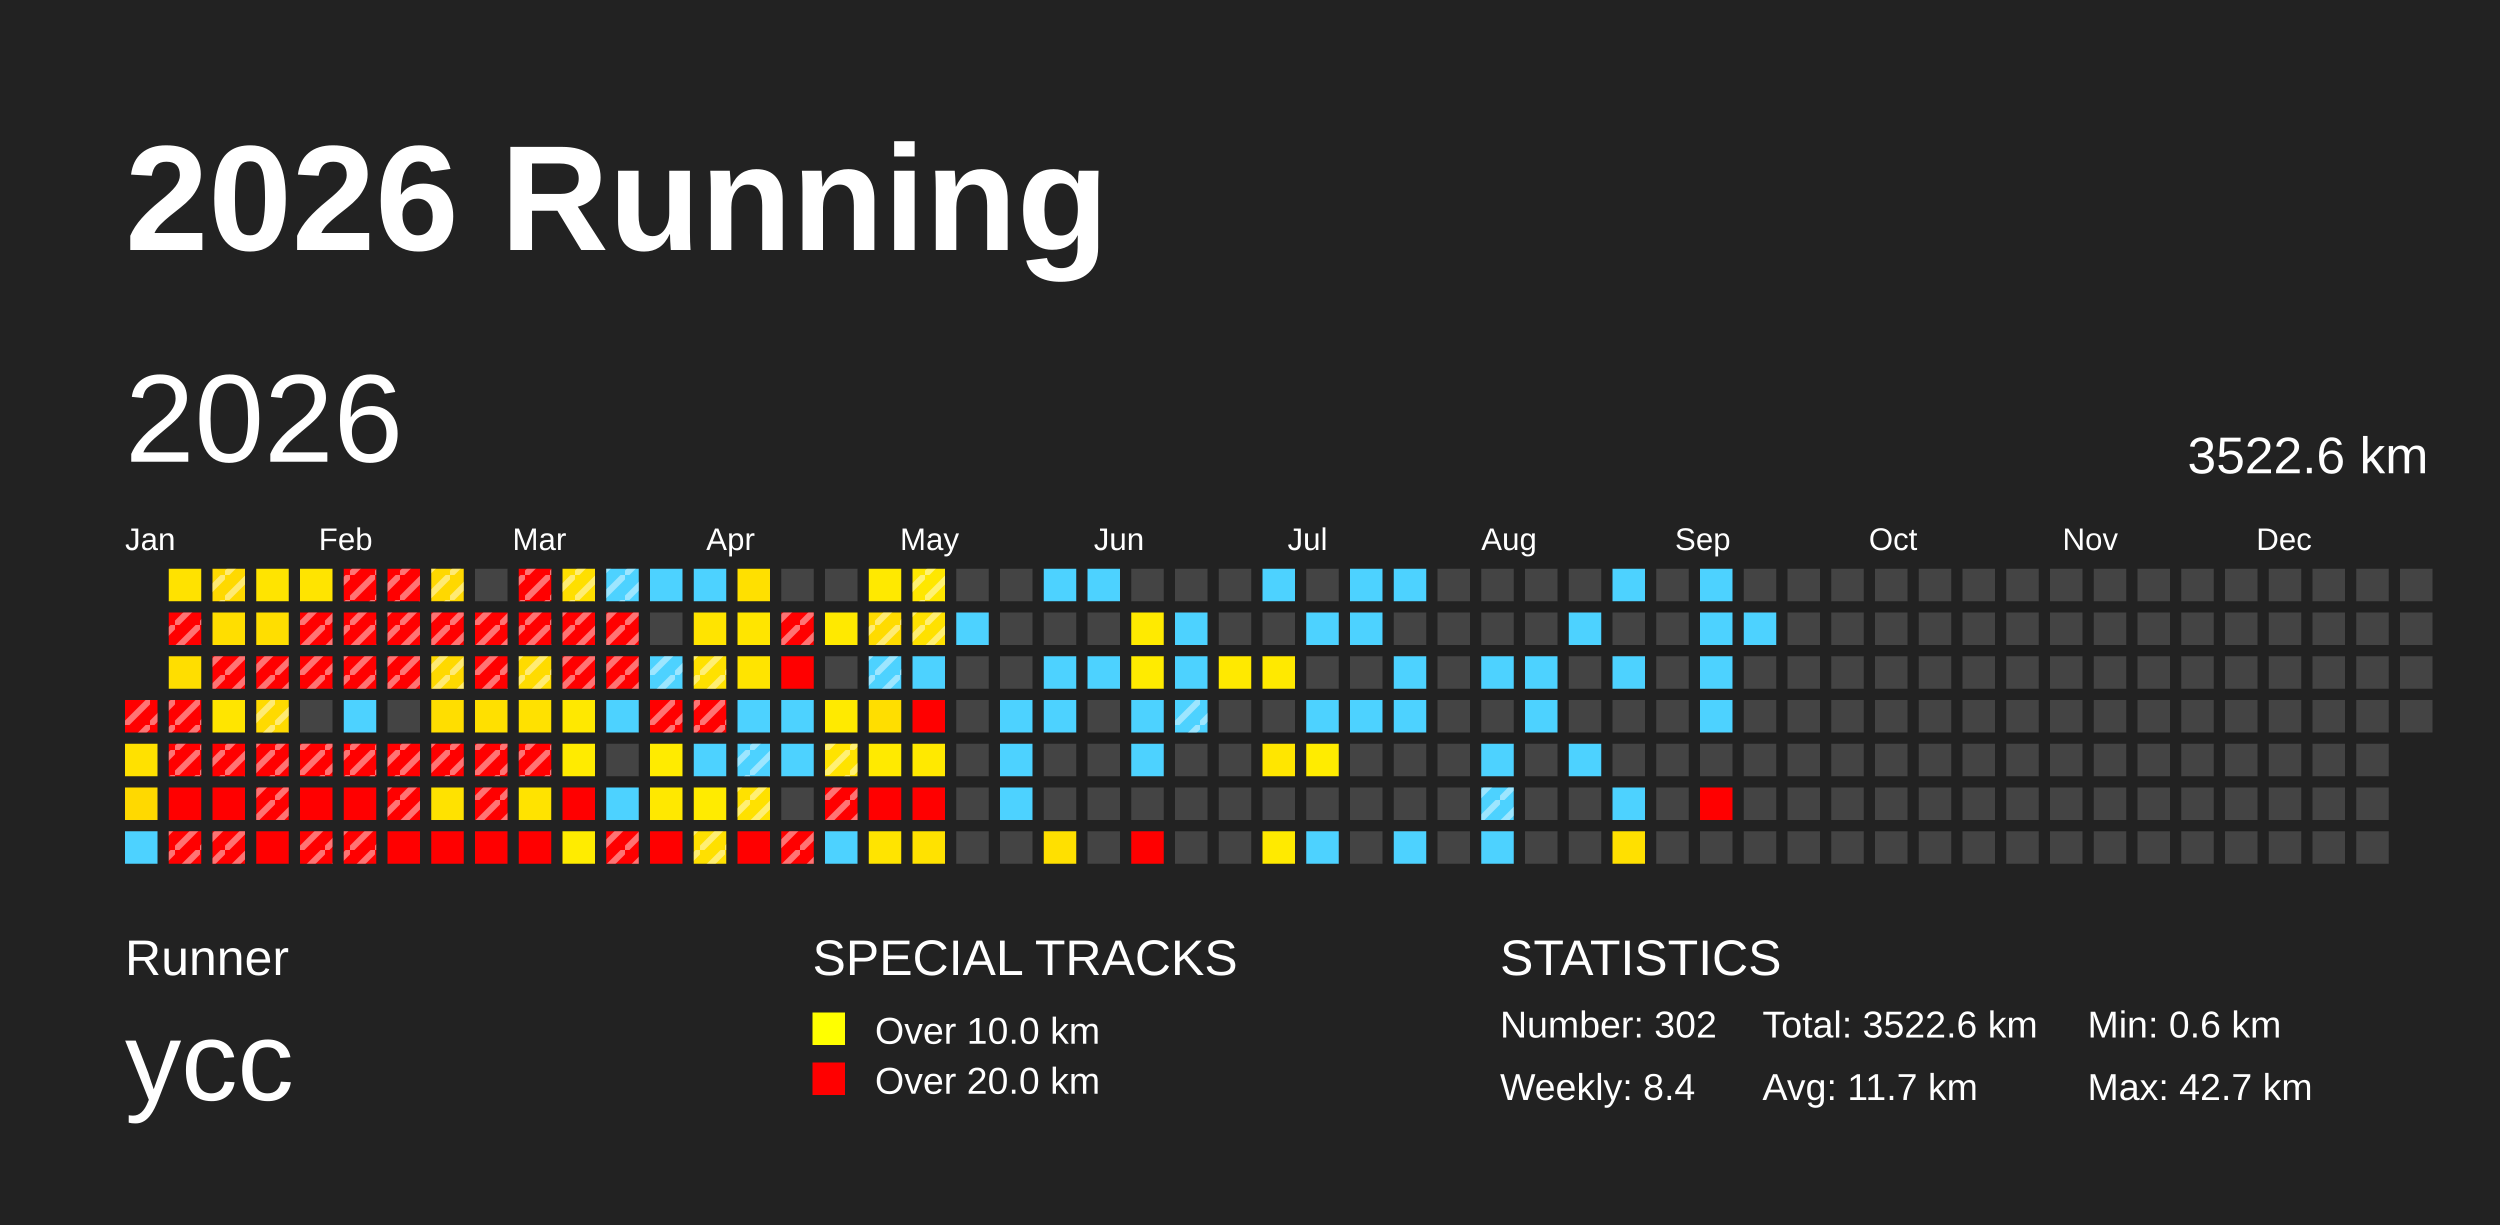
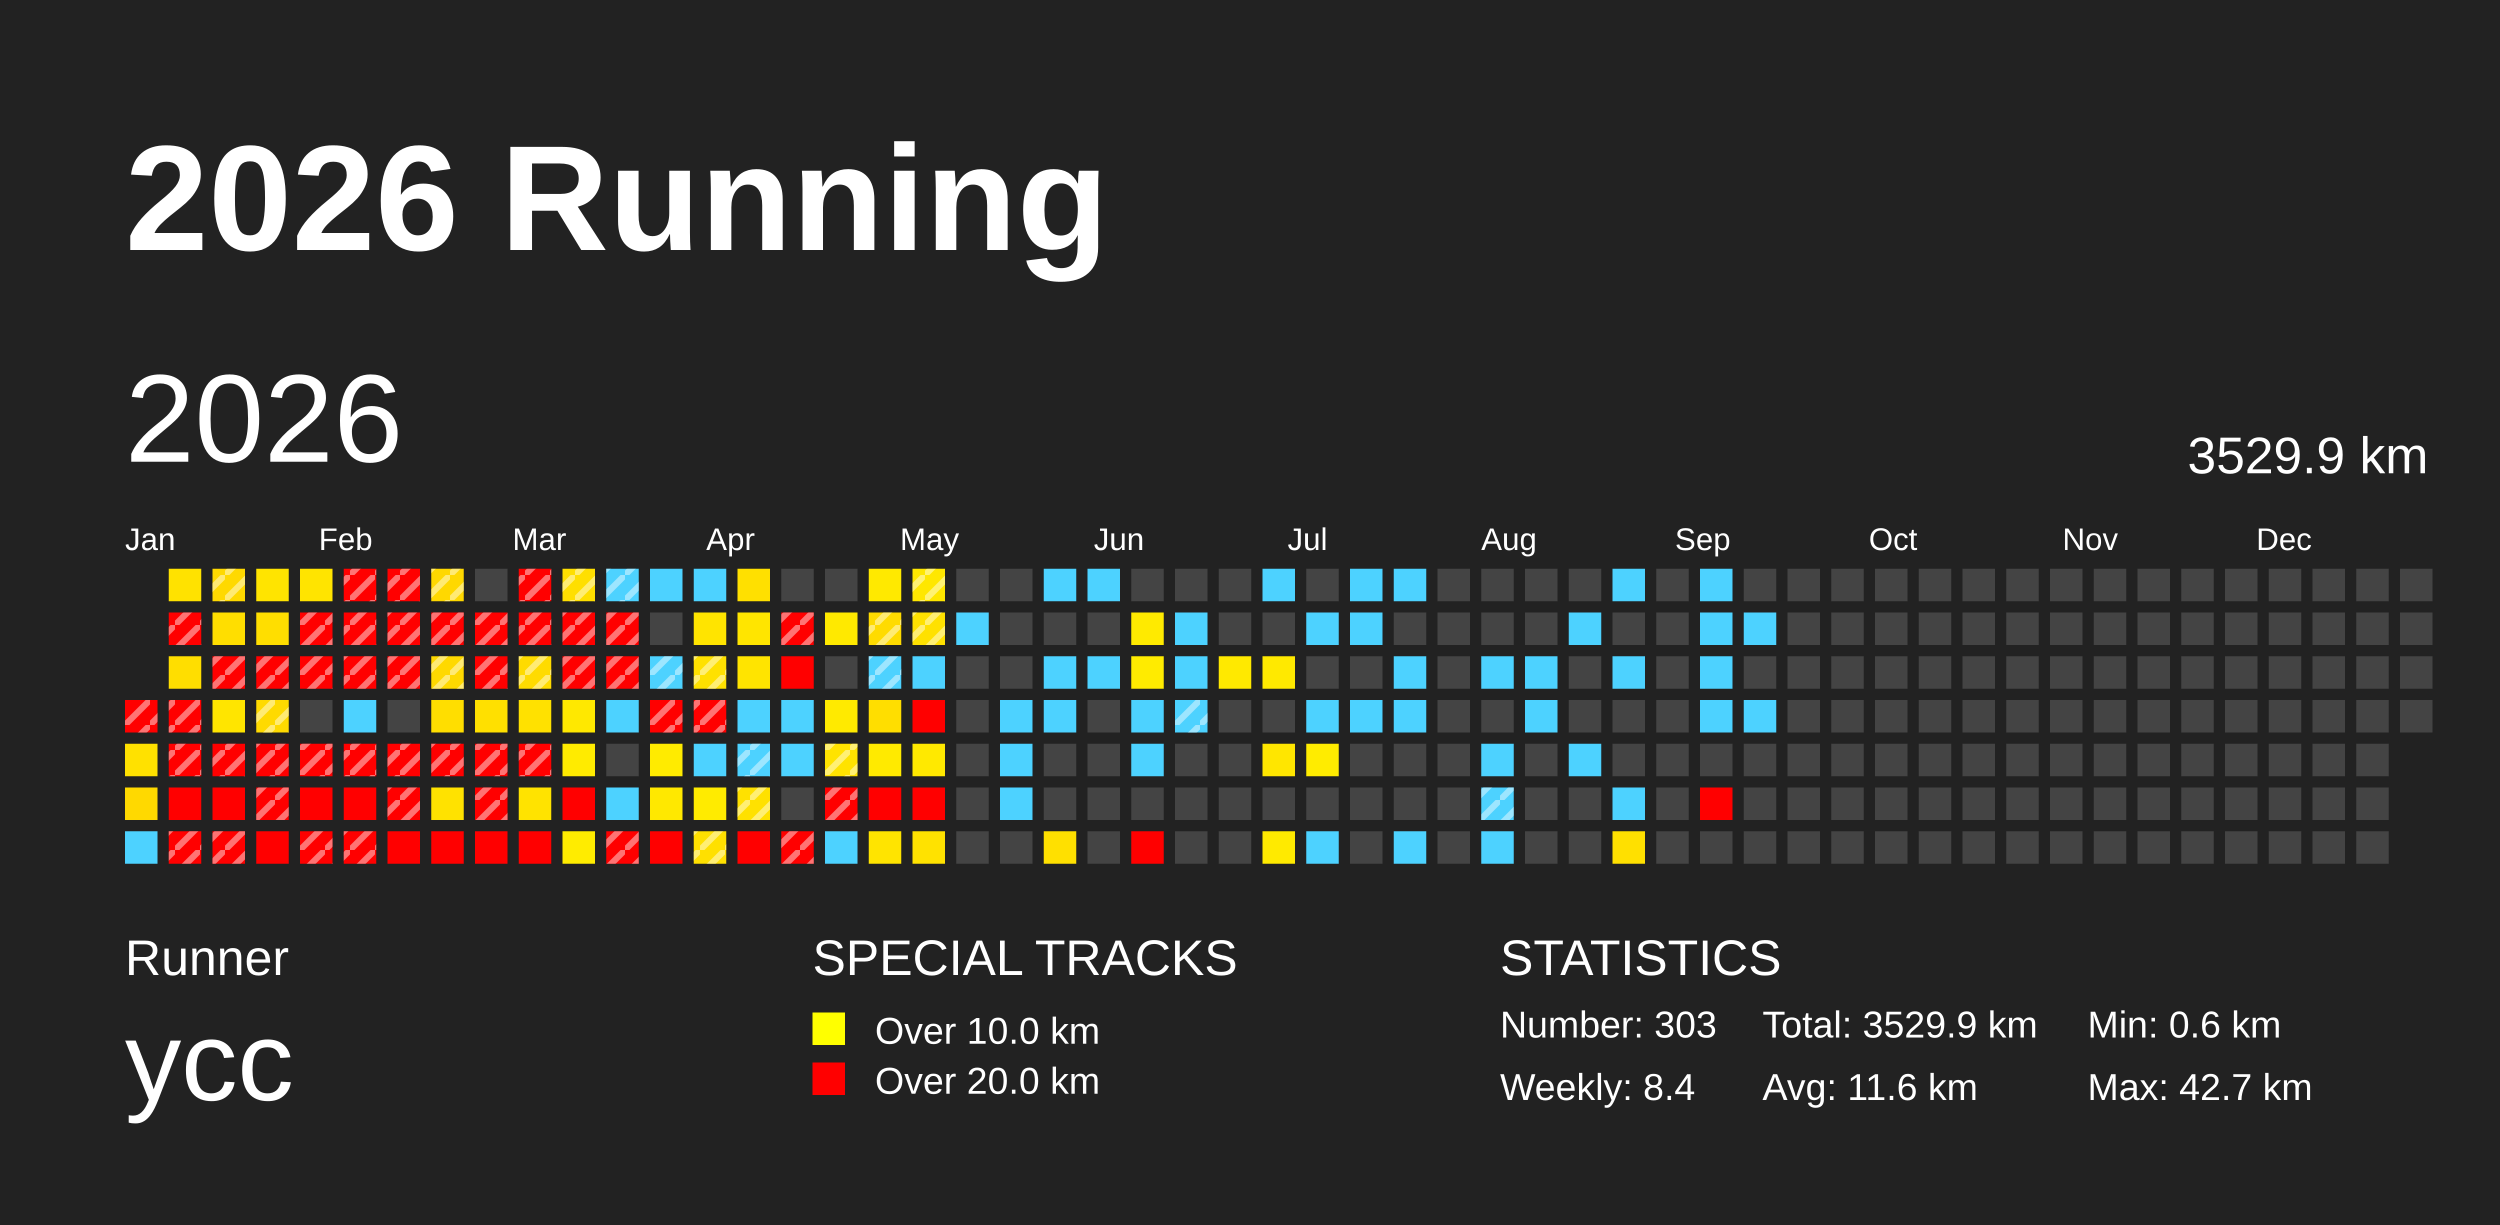
<svg xmlns="http://www.w3.org/2000/svg" baseProfile="full" height="98mm" version="1.1" viewBox="0,0,200,98" width="200mm">
  <defs>
    <pattern height="2" id="indoor-stripe" patternUnits="userSpaceOnUse" width="2">
      <line stroke="white" stroke-opacity="0.45" stroke-width="0.5" x1="0" x2="2" y1="2" y2="0" />
    </pattern>
  </defs>
  <rect fill="#222222" height="98" width="200" x="0" y="0" />
  <text fill="#FFFFFF" style="font-size:12px; font-family:Arial; font-weight:bold;" x="10" y="20">2026 Running</text>
  <text fill="#FFFFFF" style="font-size:4px; font-family:Arial" x="10" y="78">Runner</text>
  <text fill="#FFFFFF" style="font-size:9px; font-family:Arial" x="10" y="88">ycc</text>
  <text fill="#FFFFFF" style="font-size:4px; font-family:Arial" x="65" y="78">SPECIAL TRACKS</text>
  <rect fill="yellow" height="2.6" width="2.6" x="65" y="81" />
  <text fill="#FFFFFF" style="font-size:3px; font-family:Arial" x="70" y="83.5">Over 10.0 km</text>
  <rect fill="red" height="2.6" width="2.6" x="65" y="85" />
  <text fill="#FFFFFF" style="font-size:3px; font-family:Arial" x="70" y="87.5">Over 20.0 km</text>
  <text fill="#FFFFFF" style="font-size:4px; font-family:Arial" x="120" y="78">STATISTICS</text>
-   <text fill="#FFFFFF" style="font-size:3px; font-family:Arial" x="120" y="83">Number: 302</text>
+   <text fill="#FFFFFF" style="font-size:3px; font-family:Arial" x="120" y="83">Number: 303</text>
  <text fill="#FFFFFF" style="font-size:3px; font-family:Arial" x="120" y="88">Weekly: 8.4</text>
-   <text fill="#FFFFFF" style="font-size:3px; font-family:Arial" x="141" y="83">Total: 3522.6 km</text>
-   <text fill="#FFFFFF" style="font-size:3px; font-family:Arial" x="141" y="88">Avg: 11.7 km</text>
+   <text fill="#FFFFFF" style="font-size:3px; font-family:Arial" x="141" y="83">Total: 3529.9 km</text>
+   <text fill="#FFFFFF" style="font-size:3px; font-family:Arial" x="141" y="88">Avg: 11.6 km</text>
  <text fill="#FFFFFF" style="font-size:3px; font-family:Arial" x="167" y="83">Min: 0.6 km</text>
  <text fill="#FFFFFF" style="font-size:3px; font-family:Arial" x="167" y="88">Max: 42.7 km</text>
  <text dominant-baseline="hanging" fill="#FFFFFF" style="font-size:10.0px; font-family:Arial;" x="10" y="30">2026</text>
-   <text dominant-baseline="hanging" fill="#FFFFFF" style="font-size:4.125px; font-family:Arial;" x="175" y="35">3522.6 km</text>
+   <text dominant-baseline="hanging" fill="#FFFFFF" style="font-size:4.125px; font-family:Arial;" x="175" y="35">3529.9 km</text>
  <text fill="#FFFFFF" style="font-size:2.5px; font-family:Arial" x="10.0" y="44">Jan</text>
  <text fill="#FFFFFF" style="font-size:2.5px; font-family:Arial" x="25.5" y="44">Feb</text>
  <text fill="#FFFFFF" style="font-size:2.5px; font-family:Arial" x="41.0" y="44">Mar</text>
  <text fill="#FFFFFF" style="font-size:2.5px; font-family:Arial" x="56.5" y="44">Apr</text>
  <text fill="#FFFFFF" style="font-size:2.5px; font-family:Arial" x="72.0" y="44">May</text>
  <text fill="#FFFFFF" style="font-size:2.5px; font-family:Arial" x="87.5" y="44">Jun</text>
  <text fill="#FFFFFF" style="font-size:2.5px; font-family:Arial" x="103.0" y="44">Jul</text>
  <text fill="#FFFFFF" style="font-size:2.5px; font-family:Arial" x="118.5" y="44">Aug</text>
  <text fill="#FFFFFF" style="font-size:2.5px; font-family:Arial" x="134.0" y="44">Sep</text>
  <text fill="#FFFFFF" style="font-size:2.5px; font-family:Arial" x="149.5" y="44">Oct</text>
  <text fill="#FFFFFF" style="font-size:2.5px; font-family:Arial" x="165.0" y="44">Nov</text>
  <text fill="#FFFFFF" style="font-size:2.5px; font-family:Arial" x="180.5" y="44">Dec</text>
  <rect fill="red" height="2.6" width="2.6" x="10.0" y="56.0" />
  <rect fill="url(#indoor-stripe)" height="2.6" width="2.6" x="10.0" y="56.0" />
  <rect fill="#ffe100" height="2.6" width="2.6" x="10.0" y="59.5" />
  <rect fill="#ffd900" height="2.6" width="2.6" x="10.0" y="63.0" />
  <rect fill="#4dd2ff" height="2.6" width="2.6" x="10.0" y="66.5" />
  <rect fill="#ffe200" height="2.6" width="2.6" x="13.5" y="45.5" />
  <rect fill="red" height="2.6" width="2.6" x="13.5" y="49.0" />
  <rect fill="url(#indoor-stripe)" height="2.6" width="2.6" x="13.5" y="49.0" />
  <rect fill="#ffde00" height="2.6" width="2.6" x="13.5" y="52.5" />
  <rect fill="red" height="2.6" width="2.6" x="13.5" y="56.0" />
  <rect fill="url(#indoor-stripe)" height="2.6" width="2.6" x="13.5" y="56.0" />
  <rect fill="red" height="2.6" width="2.6" x="13.5" y="59.5" />
  <rect fill="url(#indoor-stripe)" height="2.6" width="2.6" x="13.5" y="59.5" />
  <rect fill="red" height="2.6" width="2.6" x="13.5" y="63.0" />
  <rect fill="red" height="2.6" width="2.6" x="13.5" y="66.5" />
  <rect fill="url(#indoor-stripe)" height="2.6" width="2.6" x="13.5" y="66.5" />
  <rect fill="#ffd900" height="2.6" width="2.6" x="17.0" y="45.5" />
  <rect fill="url(#indoor-stripe)" height="2.6" width="2.6" x="17.0" y="45.5" />
  <rect fill="#ffde00" height="2.6" width="2.6" x="17.0" y="49.0" />
  <rect fill="red" height="2.6" width="2.6" x="17.0" y="52.5" />
  <rect fill="url(#indoor-stripe)" height="2.6" width="2.6" x="17.0" y="52.5" />
  <rect fill="#ffe500" height="2.6" width="2.6" x="17.0" y="56.0" />
  <rect fill="red" height="2.6" width="2.6" x="17.0" y="59.5" />
  <rect fill="url(#indoor-stripe)" height="2.6" width="2.6" x="17.0" y="59.5" />
  <rect fill="red" height="2.6" width="2.6" x="17.0" y="63.0" />
  <rect fill="red" height="2.6" width="2.6" x="17.0" y="66.5" />
  <rect fill="url(#indoor-stripe)" height="2.6" width="2.6" x="17.0" y="66.5" />
  <rect fill="#ffe400" height="2.6" width="2.6" x="20.5" y="45.5" />
  <rect fill="#ffde00" height="2.6" width="2.6" x="20.5" y="49.0" />
  <rect fill="red" height="2.6" width="2.6" x="20.5" y="52.5" />
  <rect fill="url(#indoor-stripe)" height="2.6" width="2.6" x="20.5" y="52.5" />
  <rect fill="#ffda00" height="2.6" width="2.6" x="20.5" y="56.0" />
  <rect fill="url(#indoor-stripe)" height="2.6" width="2.6" x="20.5" y="56.0" />
  <rect fill="red" height="2.6" width="2.6" x="20.5" y="59.5" />
  <rect fill="url(#indoor-stripe)" height="2.6" width="2.6" x="20.5" y="59.5" />
  <rect fill="red" height="2.6" width="2.6" x="20.5" y="63.0" />
  <rect fill="url(#indoor-stripe)" height="2.6" width="2.6" x="20.5" y="63.0" />
  <rect fill="red" height="2.6" width="2.6" x="20.5" y="66.5" />
  <rect fill="#ffe400" height="2.6" width="2.6" x="24.0" y="45.5" />
  <rect fill="red" height="2.6" width="2.6" x="24.0" y="49.0" />
  <rect fill="url(#indoor-stripe)" height="2.6" width="2.6" x="24.0" y="49.0" />
  <rect fill="red" height="2.6" width="2.6" x="24.0" y="52.5" />
  <rect fill="url(#indoor-stripe)" height="2.6" width="2.6" x="24.0" y="52.5" />
  <rect fill="#444444" height="2.6" width="2.6" x="24.0" y="56.0" />
  <rect fill="red" height="2.6" width="2.6" x="24.0" y="59.5" />
  <rect fill="url(#indoor-stripe)" height="2.6" width="2.6" x="24.0" y="59.5" />
  <rect fill="red" height="2.6" width="2.6" x="24.0" y="63.0" />
  <rect fill="red" height="2.6" width="2.6" x="24.0" y="66.5" />
  <rect fill="url(#indoor-stripe)" height="2.6" width="2.6" x="24.0" y="66.5" />
  <rect fill="red" height="2.6" width="2.6" x="27.5" y="45.5" />
  <rect fill="url(#indoor-stripe)" height="2.6" width="2.6" x="27.5" y="45.5" />
  <rect fill="red" height="2.6" width="2.6" x="27.5" y="49.0" />
  <rect fill="url(#indoor-stripe)" height="2.6" width="2.6" x="27.5" y="49.0" />
  <rect fill="red" height="2.6" width="2.6" x="27.5" y="52.5" />
  <rect fill="url(#indoor-stripe)" height="2.6" width="2.6" x="27.5" y="52.5" />
  <rect fill="#4dd2ff" height="2.6" width="2.6" x="27.5" y="56.0" />
  <rect fill="red" height="2.6" width="2.6" x="27.5" y="59.5" />
  <rect fill="url(#indoor-stripe)" height="2.6" width="2.6" x="27.5" y="59.5" />
  <rect fill="red" height="2.6" width="2.6" x="27.5" y="63.0" />
  <rect fill="red" height="2.6" width="2.6" x="27.5" y="66.5" />
  <rect fill="url(#indoor-stripe)" height="2.6" width="2.6" x="27.5" y="66.5" />
  <rect fill="red" height="2.6" width="2.6" x="31.0" y="45.5" />
  <rect fill="url(#indoor-stripe)" height="2.6" width="2.6" x="31.0" y="45.5" />
  <rect fill="red" height="2.6" width="2.6" x="31.0" y="49.0" />
  <rect fill="url(#indoor-stripe)" height="2.6" width="2.6" x="31.0" y="49.0" />
  <rect fill="red" height="2.6" width="2.6" x="31.0" y="52.5" />
  <rect fill="url(#indoor-stripe)" height="2.6" width="2.6" x="31.0" y="52.5" />
  <rect fill="#444444" height="2.6" width="2.6" x="31.0" y="56.0" />
  <rect fill="red" height="2.6" width="2.6" x="31.0" y="59.5" />
  <rect fill="url(#indoor-stripe)" height="2.6" width="2.6" x="31.0" y="59.5" />
  <rect fill="red" height="2.6" width="2.6" x="31.0" y="63.0" />
  <rect fill="url(#indoor-stripe)" height="2.6" width="2.6" x="31.0" y="63.0" />
  <rect fill="red" height="2.6" width="2.6" x="31.0" y="66.5" />
  <rect fill="#ffd800" height="2.6" width="2.6" x="34.5" y="45.5" />
  <rect fill="url(#indoor-stripe)" height="2.6" width="2.6" x="34.5" y="45.5" />
  <rect fill="red" height="2.6" width="2.6" x="34.5" y="49.0" />
  <rect fill="url(#indoor-stripe)" height="2.6" width="2.6" x="34.5" y="49.0" />
  <rect fill="#ffd900" height="2.6" width="2.6" x="34.5" y="52.5" />
  <rect fill="url(#indoor-stripe)" height="2.6" width="2.6" x="34.5" y="52.5" />
  <rect fill="#ffde00" height="2.6" width="2.6" x="34.5" y="56.0" />
  <rect fill="red" height="2.6" width="2.6" x="34.5" y="59.5" />
  <rect fill="url(#indoor-stripe)" height="2.6" width="2.6" x="34.5" y="59.5" />
  <rect fill="#ffe200" height="2.6" width="2.6" x="34.5" y="63.0" />
  <rect fill="red" height="2.6" width="2.6" x="34.5" y="66.5" />
  <rect fill="#444444" height="2.6" width="2.6" x="38.0" y="45.5" />
  <rect fill="red" height="2.6" width="2.6" x="38.0" y="49.0" />
  <rect fill="url(#indoor-stripe)" height="2.6" width="2.6" x="38.0" y="49.0" />
  <rect fill="red" height="2.6" width="2.6" x="38.0" y="52.5" />
  <rect fill="url(#indoor-stripe)" height="2.6" width="2.6" x="38.0" y="52.5" />
  <rect fill="#ffe000" height="2.6" width="2.6" x="38.0" y="56.0" />
  <rect fill="red" height="2.6" width="2.6" x="38.0" y="59.5" />
  <rect fill="url(#indoor-stripe)" height="2.6" width="2.6" x="38.0" y="59.5" />
  <rect fill="red" height="2.6" width="2.6" x="38.0" y="63.0" />
  <rect fill="url(#indoor-stripe)" height="2.6" width="2.6" x="38.0" y="63.0" />
  <rect fill="red" height="2.6" width="2.6" x="38.0" y="66.5" />
  <rect fill="red" height="2.6" width="2.6" x="41.5" y="45.5" />
  <rect fill="url(#indoor-stripe)" height="2.6" width="2.6" x="41.5" y="45.5" />
  <rect fill="red" height="2.6" width="2.6" x="41.5" y="49.0" />
  <rect fill="url(#indoor-stripe)" height="2.6" width="2.6" x="41.5" y="49.0" />
  <rect fill="#ffdb00" height="2.6" width="2.6" x="41.5" y="52.5" />
  <rect fill="url(#indoor-stripe)" height="2.6" width="2.6" x="41.5" y="52.5" />
  <rect fill="#ffe100" height="2.6" width="2.6" x="41.5" y="56.0" />
  <rect fill="red" height="2.6" width="2.6" x="41.5" y="59.5" />
  <rect fill="url(#indoor-stripe)" height="2.6" width="2.6" x="41.5" y="59.5" />
  <rect fill="#ffe300" height="2.6" width="2.6" x="41.5" y="63.0" />
  <rect fill="red" height="2.6" width="2.6" x="41.5" y="66.5" />
  <rect fill="#ffdf00" height="2.6" width="2.6" x="45.0" y="45.5" />
  <rect fill="url(#indoor-stripe)" height="2.6" width="2.6" x="45.0" y="45.5" />
  <rect fill="red" height="2.6" width="2.6" x="45.0" y="49.0" />
  <rect fill="url(#indoor-stripe)" height="2.6" width="2.6" x="45.0" y="49.0" />
  <rect fill="red" height="2.6" width="2.6" x="45.0" y="52.5" />
  <rect fill="url(#indoor-stripe)" height="2.6" width="2.6" x="45.0" y="52.5" />
  <rect fill="#ffe800" height="2.6" width="2.6" x="45.0" y="56.0" />
  <rect fill="#ffeb00" height="2.6" width="2.6" x="45.0" y="59.5" />
  <rect fill="red" height="2.6" width="2.6" x="45.0" y="63.0" />
  <rect fill="#ffec00" height="2.6" width="2.6" x="45.0" y="66.5" />
  <rect fill="#4dd2ff" height="2.6" width="2.6" x="48.5" y="45.5" />
  <rect fill="url(#indoor-stripe)" height="2.6" width="2.6" x="48.5" y="45.5" />
  <rect fill="red" height="2.6" width="2.6" x="48.5" y="49.0" />
  <rect fill="url(#indoor-stripe)" height="2.6" width="2.6" x="48.5" y="49.0" />
  <rect fill="red" height="2.6" width="2.6" x="48.5" y="52.5" />
  <rect fill="url(#indoor-stripe)" height="2.6" width="2.6" x="48.5" y="52.5" />
  <rect fill="#4dd2ff" height="2.6" width="2.6" x="48.5" y="56.0" />
  <rect fill="#444444" height="2.6" width="2.6" x="48.5" y="59.5" />
  <rect fill="#4dd2ff" height="2.6" width="2.6" x="48.5" y="63.0" />
  <rect fill="red" height="2.6" width="2.6" x="48.5" y="66.5" />
  <rect fill="url(#indoor-stripe)" height="2.6" width="2.6" x="48.5" y="66.5" />
  <rect fill="#4dd2ff" height="2.6" width="2.6" x="52.0" y="45.5" />
  <rect fill="#444444" height="2.6" width="2.6" x="52.0" y="49.0" />
  <rect fill="#4dd2ff" height="2.6" width="2.6" x="52.0" y="52.5" />
  <rect fill="url(#indoor-stripe)" height="2.6" width="2.6" x="52.0" y="52.5" />
  <rect fill="red" height="2.6" width="2.6" x="52.0" y="56.0" />
  <rect fill="url(#indoor-stripe)" height="2.6" width="2.6" x="52.0" y="56.0" />
  <rect fill="#ffeb00" height="2.6" width="2.6" x="52.0" y="59.5" />
  <rect fill="#ffe800" height="2.6" width="2.6" x="52.0" y="63.0" />
  <rect fill="red" height="2.6" width="2.6" x="52.0" y="66.5" />
  <rect fill="#4dd2ff" height="2.6" width="2.6" x="55.5" y="45.5" />
  <rect fill="#ffe400" height="2.6" width="2.6" x="55.5" y="49.0" />
  <rect fill="#ffe100" height="2.6" width="2.6" x="55.5" y="52.5" />
  <rect fill="url(#indoor-stripe)" height="2.6" width="2.6" x="55.5" y="52.5" />
  <rect fill="red" height="2.6" width="2.6" x="55.5" y="56.0" />
  <rect fill="url(#indoor-stripe)" height="2.6" width="2.6" x="55.5" y="56.0" />
  <rect fill="#4dd2ff" height="2.6" width="2.6" x="55.5" y="59.5" />
  <rect fill="#ffeb00" height="2.6" width="2.6" x="55.5" y="63.0" />
  <rect fill="#ffe000" height="2.6" width="2.6" x="55.5" y="66.5" />
  <rect fill="url(#indoor-stripe)" height="2.6" width="2.6" x="55.5" y="66.5" />
  <rect fill="#ffe000" height="2.6" width="2.6" x="59.0" y="45.5" />
  <rect fill="#ffe500" height="2.6" width="2.6" x="59.0" y="49.0" />
  <rect fill="#ffe400" height="2.6" width="2.6" x="59.0" y="52.5" />
  <rect fill="#4dd2ff" height="2.6" width="2.6" x="59.0" y="56.0" />
  <rect fill="#4dd2ff" height="2.6" width="2.6" x="59.0" y="59.5" />
  <rect fill="url(#indoor-stripe)" height="2.6" width="2.6" x="59.0" y="59.5" />
  <rect fill="#ffe100" height="2.6" width="2.6" x="59.0" y="63.0" />
  <rect fill="url(#indoor-stripe)" height="2.6" width="2.6" x="59.0" y="63.0" />
  <rect fill="red" height="2.6" width="2.6" x="59.0" y="66.5" />
  <rect fill="#444444" height="2.6" width="2.6" x="62.5" y="45.5" />
  <rect fill="red" height="2.6" width="2.6" x="62.5" y="49.0" />
  <rect fill="url(#indoor-stripe)" height="2.6" width="2.6" x="62.5" y="49.0" />
  <rect fill="red" height="2.6" width="2.6" x="62.5" y="52.5" />
  <rect fill="#4dd2ff" height="2.6" width="2.6" x="62.5" y="56.0" />
  <rect fill="#4dd2ff" height="2.6" width="2.6" x="62.5" y="59.5" />
  <rect fill="#444444" height="2.6" width="2.6" x="62.5" y="63.0" />
  <rect fill="red" height="2.6" width="2.6" x="62.5" y="66.5" />
  <rect fill="url(#indoor-stripe)" height="2.6" width="2.6" x="62.5" y="66.5" />
  <rect fill="#444444" height="2.6" width="2.6" x="66.0" y="45.5" />
  <rect fill="#ffe900" height="2.6" width="2.6" x="66.0" y="49.0" />
  <rect fill="#444444" height="2.6" width="2.6" x="66.0" y="52.5" />
  <rect fill="#ffea00" height="2.6" width="2.6" x="66.0" y="56.0" />
  <rect fill="#ffe300" height="2.6" width="2.6" x="66.0" y="59.5" />
  <rect fill="url(#indoor-stripe)" height="2.6" width="2.6" x="66.0" y="59.5" />
  <rect fill="red" height="2.6" width="2.6" x="66.0" y="63.0" />
  <rect fill="url(#indoor-stripe)" height="2.6" width="2.6" x="66.0" y="63.0" />
  <rect fill="#4dd2ff" height="2.6" width="2.6" x="66.0" y="66.5" />
  <rect fill="#ffe900" height="2.6" width="2.6" x="69.5" y="45.5" />
  <rect fill="#ffdb00" height="2.6" width="2.6" x="69.5" y="49.0" />
  <rect fill="url(#indoor-stripe)" height="2.6" width="2.6" x="69.5" y="49.0" />
  <rect fill="#4dd2ff" height="2.6" width="2.6" x="69.5" y="52.5" />
  <rect fill="url(#indoor-stripe)" height="2.6" width="2.6" x="69.5" y="52.5" />
  <rect fill="#ffde00" height="2.6" width="2.6" x="69.5" y="56.0" />
  <rect fill="#ffea00" height="2.6" width="2.6" x="69.5" y="59.5" />
  <rect fill="red" height="2.6" width="2.6" x="69.5" y="63.0" />
  <rect fill="#ffe400" height="2.6" width="2.6" x="69.5" y="66.5" />
  <rect fill="#ffe700" height="2.6" width="2.6" x="73.0" y="45.5" />
  <rect fill="url(#indoor-stripe)" height="2.6" width="2.6" x="73.0" y="45.5" />
  <rect fill="#ffe100" height="2.6" width="2.6" x="73.0" y="49.0" />
  <rect fill="url(#indoor-stripe)" height="2.6" width="2.6" x="73.0" y="49.0" />
  <rect fill="#4dd2ff" height="2.6" width="2.6" x="73.0" y="52.5" />
  <rect fill="red" height="2.6" width="2.6" x="73.0" y="56.0" />
  <rect fill="#ffe900" height="2.6" width="2.6" x="73.0" y="59.5" />
  <rect fill="red" height="2.6" width="2.6" x="73.0" y="63.0" />
  <rect fill="#ffe200" height="2.6" width="2.6" x="73.0" y="66.5" />
  <rect fill="#444444" height="2.6" width="2.6" x="76.5" y="45.5" />
  <rect fill="#4dd2ff" height="2.6" width="2.6" x="76.5" y="49.0" />
  <rect fill="#444444" height="2.6" width="2.6" x="76.5" y="52.5" />
  <rect fill="#444444" height="2.6" width="2.6" x="76.5" y="56.0" />
  <rect fill="#444444" height="2.6" width="2.6" x="76.5" y="59.5" />
  <rect fill="#444444" height="2.6" width="2.6" x="76.5" y="63.0" />
  <rect fill="#444444" height="2.6" width="2.6" x="76.5" y="66.5" />
  <rect fill="#444444" height="2.6" width="2.6" x="80.0" y="45.5" />
  <rect fill="#444444" height="2.6" width="2.6" x="80.0" y="49.0" />
  <rect fill="#444444" height="2.6" width="2.6" x="80.0" y="52.5" />
  <rect fill="#4dd2ff" height="2.6" width="2.6" x="80.0" y="56.0" />
  <rect fill="#4dd2ff" height="2.6" width="2.6" x="80.0" y="59.5" />
  <rect fill="#4dd2ff" height="2.6" width="2.6" x="80.0" y="63.0" />
  <rect fill="#444444" height="2.6" width="2.6" x="80.0" y="66.5" />
  <rect fill="#4dd2ff" height="2.6" width="2.6" x="83.5" y="45.5" />
  <rect fill="#444444" height="2.6" width="2.6" x="83.5" y="49.0" />
  <rect fill="#4dd2ff" height="2.6" width="2.6" x="83.5" y="52.5" />
  <rect fill="#4dd2ff" height="2.6" width="2.6" x="83.5" y="56.0" />
  <rect fill="#444444" height="2.6" width="2.6" x="83.5" y="59.5" />
  <rect fill="#444444" height="2.6" width="2.6" x="83.5" y="63.0" />
  <rect fill="#ffe000" height="2.6" width="2.6" x="83.5" y="66.5" />
  <rect fill="#4dd2ff" height="2.6" width="2.6" x="87.0" y="45.5" />
  <rect fill="#444444" height="2.6" width="2.6" x="87.0" y="49.0" />
  <rect fill="#4dd2ff" height="2.6" width="2.6" x="87.0" y="52.5" />
  <rect fill="#444444" height="2.6" width="2.6" x="87.0" y="56.0" />
  <rect fill="#444444" height="2.6" width="2.6" x="87.0" y="59.5" />
  <rect fill="#444444" height="2.6" width="2.6" x="87.0" y="63.0" />
  <rect fill="#444444" height="2.6" width="2.6" x="87.0" y="66.5" />
  <rect fill="#444444" height="2.6" width="2.6" x="90.5" y="45.5" />
  <rect fill="#ffea00" height="2.6" width="2.6" x="90.5" y="49.0" />
  <rect fill="#ffeb00" height="2.6" width="2.6" x="90.5" y="52.5" />
  <rect fill="#4dd2ff" height="2.6" width="2.6" x="90.5" y="56.0" />
  <rect fill="#4dd2ff" height="2.6" width="2.6" x="90.5" y="59.5" />
  <rect fill="#444444" height="2.6" width="2.6" x="90.5" y="63.0" />
  <rect fill="red" height="2.6" width="2.6" x="90.5" y="66.5" />
  <rect fill="#444444" height="2.6" width="2.6" x="94.0" y="45.5" />
  <rect fill="#4dd2ff" height="2.6" width="2.6" x="94.0" y="49.0" />
  <rect fill="#4dd2ff" height="2.6" width="2.6" x="94.0" y="52.5" />
  <rect fill="#4dd2ff" height="2.6" width="2.6" x="94.0" y="56.0" />
  <rect fill="url(#indoor-stripe)" height="2.6" width="2.6" x="94.0" y="56.0" />
  <rect fill="#444444" height="2.6" width="2.6" x="94.0" y="59.5" />
  <rect fill="#444444" height="2.6" width="2.6" x="94.0" y="63.0" />
  <rect fill="#444444" height="2.6" width="2.6" x="94.0" y="66.5" />
  <rect fill="#444444" height="2.6" width="2.6" x="97.5" y="45.5" />
  <rect fill="#444444" height="2.6" width="2.6" x="97.5" y="49.0" />
  <rect fill="#ffe900" height="2.6" width="2.6" x="97.5" y="52.5" />
  <rect fill="#444444" height="2.6" width="2.6" x="97.5" y="56.0" />
  <rect fill="#444444" height="2.6" width="2.6" x="97.5" y="59.5" />
  <rect fill="#444444" height="2.6" width="2.6" x="97.5" y="63.0" />
  <rect fill="#444444" height="2.6" width="2.6" x="97.5" y="66.5" />
  <rect fill="#4dd2ff" height="2.6" width="2.6" x="101.0" y="45.5" />
  <rect fill="#444444" height="2.6" width="2.6" x="101.0" y="49.0" />
  <rect fill="#ffe900" height="2.6" width="2.6" x="101.0" y="52.5" />
  <rect fill="#444444" height="2.6" width="2.6" x="101.0" y="56.0" />
  <rect fill="#ffe600" height="2.6" width="2.6" x="101.0" y="59.5" />
  <rect fill="#444444" height="2.6" width="2.6" x="101.0" y="63.0" />
  <rect fill="#ffea00" height="2.6" width="2.6" x="101.0" y="66.5" />
  <rect fill="#444444" height="2.6" width="2.6" x="104.5" y="45.5" />
  <rect fill="#4dd2ff" height="2.6" width="2.6" x="104.5" y="49.0" />
  <rect fill="#444444" height="2.6" width="2.6" x="104.5" y="52.5" />
  <rect fill="#4dd2ff" height="2.6" width="2.6" x="104.5" y="56.0" />
  <rect fill="#ffec00" height="2.6" width="2.6" x="104.5" y="59.5" />
  <rect fill="#444444" height="2.6" width="2.6" x="104.5" y="63.0" />
  <rect fill="#4dd2ff" height="2.6" width="2.6" x="104.5" y="66.5" />
  <rect fill="#4dd2ff" height="2.6" width="2.6" x="108.0" y="45.5" />
  <rect fill="#4dd2ff" height="2.6" width="2.6" x="108.0" y="49.0" />
  <rect fill="#444444" height="2.6" width="2.6" x="108.0" y="52.5" />
  <rect fill="#4dd2ff" height="2.6" width="2.6" x="108.0" y="56.0" />
  <rect fill="#444444" height="2.6" width="2.6" x="108.0" y="59.5" />
  <rect fill="#444444" height="2.6" width="2.6" x="108.0" y="63.0" />
  <rect fill="#444444" height="2.6" width="2.6" x="108.0" y="66.5" />
  <rect fill="#4dd2ff" height="2.6" width="2.6" x="111.5" y="45.5" />
  <rect fill="#444444" height="2.6" width="2.6" x="111.5" y="49.0" />
  <rect fill="#4dd2ff" height="2.6" width="2.6" x="111.5" y="52.5" />
  <rect fill="#4dd2ff" height="2.6" width="2.6" x="111.5" y="56.0" />
  <rect fill="#444444" height="2.6" width="2.6" x="111.5" y="59.5" />
  <rect fill="#444444" height="2.6" width="2.6" x="111.5" y="63.0" />
  <rect fill="#4dd2ff" height="2.6" width="2.6" x="111.5" y="66.5" />
  <rect fill="#444444" height="2.6" width="2.6" x="115.0" y="45.5" />
  <rect fill="#444444" height="2.6" width="2.6" x="115.0" y="49.0" />
  <rect fill="#444444" height="2.6" width="2.6" x="115.0" y="52.5" />
  <rect fill="#444444" height="2.6" width="2.6" x="115.0" y="56.0" />
  <rect fill="#444444" height="2.6" width="2.6" x="115.0" y="59.5" />
  <rect fill="#444444" height="2.6" width="2.6" x="115.0" y="63.0" />
  <rect fill="#444444" height="2.6" width="2.6" x="115.0" y="66.5" />
  <rect fill="#444444" height="2.6" width="2.6" x="118.5" y="45.5" />
  <rect fill="#444444" height="2.6" width="2.6" x="118.5" y="49.0" />
  <rect fill="#4dd2ff" height="2.6" width="2.6" x="118.5" y="52.5" />
  <rect fill="#444444" height="2.6" width="2.6" x="118.5" y="56.0" />
  <rect fill="#4dd2ff" height="2.6" width="2.6" x="118.5" y="59.5" />
  <rect fill="#4dd2ff" height="2.6" width="2.6" x="118.5" y="63.0" />
  <rect fill="url(#indoor-stripe)" height="2.6" width="2.6" x="118.5" y="63.0" />
  <rect fill="#4dd2ff" height="2.6" width="2.6" x="118.5" y="66.5" />
  <rect fill="#444444" height="2.6" width="2.6" x="122.0" y="45.5" />
  <rect fill="#444444" height="2.6" width="2.6" x="122.0" y="49.0" />
  <rect fill="#4dd2ff" height="2.6" width="2.6" x="122.0" y="52.5" />
  <rect fill="#4dd2ff" height="2.6" width="2.6" x="122.0" y="56.0" />
  <rect fill="#444444" height="2.6" width="2.6" x="122.0" y="59.5" />
  <rect fill="#444444" height="2.6" width="2.6" x="122.0" y="63.0" />
  <rect fill="#444444" height="2.6" width="2.6" x="122.0" y="66.5" />
  <rect fill="#444444" height="2.6" width="2.6" x="125.5" y="45.5" />
  <rect fill="#4dd2ff" height="2.6" width="2.6" x="125.5" y="49.0" />
  <rect fill="#444444" height="2.6" width="2.6" x="125.5" y="52.5" />
  <rect fill="#444444" height="2.6" width="2.6" x="125.5" y="56.0" />
  <rect fill="#4dd2ff" height="2.6" width="2.6" x="125.5" y="59.5" />
  <rect fill="#444444" height="2.6" width="2.6" x="125.5" y="63.0" />
  <rect fill="#444444" height="2.6" width="2.6" x="125.5" y="66.5" />
  <rect fill="#4dd2ff" height="2.6" width="2.6" x="129.0" y="45.5" />
  <rect fill="#444444" height="2.6" width="2.6" x="129.0" y="49.0" />
  <rect fill="#4dd2ff" height="2.6" width="2.6" x="129.0" y="52.5" />
  <rect fill="#444444" height="2.6" width="2.6" x="129.0" y="56.0" />
  <rect fill="#444444" height="2.6" width="2.6" x="129.0" y="59.5" />
  <rect fill="#4dd2ff" height="2.6" width="2.6" x="129.0" y="63.0" />
  <rect fill="#ffe000" height="2.6" width="2.6" x="129.0" y="66.5" />
  <rect fill="#444444" height="2.6" width="2.6" x="132.5" y="45.5" />
  <rect fill="#444444" height="2.6" width="2.6" x="132.5" y="49.0" />
  <rect fill="#444444" height="2.6" width="2.6" x="132.5" y="52.5" />
  <rect fill="#444444" height="2.6" width="2.6" x="132.5" y="56.0" />
  <rect fill="#444444" height="2.6" width="2.6" x="132.5" y="59.5" />
  <rect fill="#444444" height="2.6" width="2.6" x="132.5" y="63.0" />
  <rect fill="#444444" height="2.6" width="2.6" x="132.5" y="66.5" />
  <rect fill="#4dd2ff" height="2.6" width="2.6" x="136.0" y="45.5" />
  <rect fill="#4dd2ff" height="2.6" width="2.6" x="136.0" y="49.0" />
  <rect fill="#4dd2ff" height="2.6" width="2.6" x="136.0" y="52.5" />
  <rect fill="#4dd2ff" height="2.6" width="2.6" x="136.0" y="56.0" />
  <rect fill="#444444" height="2.6" width="2.6" x="136.0" y="59.5" />
  <rect fill="red" height="2.6" width="2.6" x="136.0" y="63.0" />
  <rect fill="#444444" height="2.6" width="2.6" x="136.0" y="66.5" />
  <rect fill="#444444" height="2.6" width="2.6" x="139.5" y="45.5" />
  <rect fill="#4dd2ff" height="2.6" width="2.6" x="139.5" y="49.0" />
  <rect fill="#444444" height="2.6" width="2.6" x="139.5" y="52.5" />
-   <rect fill="#444444" height="2.6" width="2.6" x="139.5" y="56.0" />
+   <rect fill="#4dd2ff" height="2.6" width="2.6" x="139.5" y="56.0" />
  <rect fill="#444444" height="2.6" width="2.6" x="139.5" y="59.5" />
  <rect fill="#444444" height="2.6" width="2.6" x="139.5" y="63.0" />
  <rect fill="#444444" height="2.6" width="2.6" x="139.5" y="66.5" />
  <rect fill="#444444" height="2.6" width="2.6" x="143.0" y="45.5" />
  <rect fill="#444444" height="2.6" width="2.6" x="143.0" y="49.0" />
  <rect fill="#444444" height="2.6" width="2.6" x="143.0" y="52.5" />
  <rect fill="#444444" height="2.6" width="2.6" x="143.0" y="56.0" />
  <rect fill="#444444" height="2.6" width="2.6" x="143.0" y="59.5" />
  <rect fill="#444444" height="2.6" width="2.6" x="143.0" y="63.0" />
  <rect fill="#444444" height="2.6" width="2.6" x="143.0" y="66.5" />
  <rect fill="#444444" height="2.6" width="2.6" x="146.5" y="45.5" />
  <rect fill="#444444" height="2.6" width="2.6" x="146.5" y="49.0" />
  <rect fill="#444444" height="2.6" width="2.6" x="146.5" y="52.5" />
  <rect fill="#444444" height="2.6" width="2.6" x="146.5" y="56.0" />
  <rect fill="#444444" height="2.6" width="2.6" x="146.5" y="59.5" />
  <rect fill="#444444" height="2.6" width="2.6" x="146.5" y="63.0" />
  <rect fill="#444444" height="2.6" width="2.6" x="146.5" y="66.5" />
  <rect fill="#444444" height="2.6" width="2.6" x="150.0" y="45.5" />
  <rect fill="#444444" height="2.6" width="2.6" x="150.0" y="49.0" />
  <rect fill="#444444" height="2.6" width="2.6" x="150.0" y="52.5" />
  <rect fill="#444444" height="2.6" width="2.6" x="150.0" y="56.0" />
  <rect fill="#444444" height="2.6" width="2.6" x="150.0" y="59.5" />
  <rect fill="#444444" height="2.6" width="2.6" x="150.0" y="63.0" />
  <rect fill="#444444" height="2.6" width="2.6" x="150.0" y="66.5" />
  <rect fill="#444444" height="2.6" width="2.6" x="153.5" y="45.5" />
  <rect fill="#444444" height="2.6" width="2.6" x="153.5" y="49.0" />
  <rect fill="#444444" height="2.6" width="2.6" x="153.5" y="52.5" />
  <rect fill="#444444" height="2.6" width="2.6" x="153.5" y="56.0" />
  <rect fill="#444444" height="2.6" width="2.6" x="153.5" y="59.5" />
  <rect fill="#444444" height="2.6" width="2.6" x="153.5" y="63.0" />
  <rect fill="#444444" height="2.6" width="2.6" x="153.5" y="66.5" />
  <rect fill="#444444" height="2.6" width="2.6" x="157.0" y="45.5" />
  <rect fill="#444444" height="2.6" width="2.6" x="157.0" y="49.0" />
  <rect fill="#444444" height="2.6" width="2.6" x="157.0" y="52.5" />
  <rect fill="#444444" height="2.6" width="2.6" x="157.0" y="56.0" />
  <rect fill="#444444" height="2.6" width="2.6" x="157.0" y="59.5" />
  <rect fill="#444444" height="2.6" width="2.6" x="157.0" y="63.0" />
  <rect fill="#444444" height="2.6" width="2.6" x="157.0" y="66.5" />
  <rect fill="#444444" height="2.6" width="2.6" x="160.5" y="45.5" />
  <rect fill="#444444" height="2.6" width="2.6" x="160.5" y="49.0" />
  <rect fill="#444444" height="2.6" width="2.6" x="160.5" y="52.5" />
  <rect fill="#444444" height="2.6" width="2.6" x="160.5" y="56.0" />
  <rect fill="#444444" height="2.6" width="2.6" x="160.5" y="59.5" />
  <rect fill="#444444" height="2.6" width="2.6" x="160.5" y="63.0" />
  <rect fill="#444444" height="2.6" width="2.6" x="160.5" y="66.5" />
  <rect fill="#444444" height="2.6" width="2.6" x="164.0" y="45.5" />
  <rect fill="#444444" height="2.6" width="2.6" x="164.0" y="49.0" />
  <rect fill="#444444" height="2.6" width="2.6" x="164.0" y="52.5" />
  <rect fill="#444444" height="2.6" width="2.6" x="164.0" y="56.0" />
  <rect fill="#444444" height="2.6" width="2.6" x="164.0" y="59.5" />
  <rect fill="#444444" height="2.6" width="2.6" x="164.0" y="63.0" />
  <rect fill="#444444" height="2.6" width="2.6" x="164.0" y="66.5" />
  <rect fill="#444444" height="2.6" width="2.6" x="167.5" y="45.5" />
  <rect fill="#444444" height="2.6" width="2.6" x="167.5" y="49.0" />
  <rect fill="#444444" height="2.6" width="2.6" x="167.5" y="52.5" />
  <rect fill="#444444" height="2.6" width="2.6" x="167.5" y="56.0" />
  <rect fill="#444444" height="2.6" width="2.6" x="167.5" y="59.5" />
  <rect fill="#444444" height="2.6" width="2.6" x="167.5" y="63.0" />
  <rect fill="#444444" height="2.6" width="2.6" x="167.5" y="66.5" />
  <rect fill="#444444" height="2.6" width="2.6" x="171.0" y="45.5" />
  <rect fill="#444444" height="2.6" width="2.6" x="171.0" y="49.0" />
  <rect fill="#444444" height="2.6" width="2.6" x="171.0" y="52.5" />
  <rect fill="#444444" height="2.6" width="2.6" x="171.0" y="56.0" />
  <rect fill="#444444" height="2.6" width="2.6" x="171.0" y="59.5" />
  <rect fill="#444444" height="2.6" width="2.6" x="171.0" y="63.0" />
  <rect fill="#444444" height="2.6" width="2.6" x="171.0" y="66.5" />
  <rect fill="#444444" height="2.6" width="2.6" x="174.5" y="45.5" />
  <rect fill="#444444" height="2.6" width="2.6" x="174.5" y="49.0" />
  <rect fill="#444444" height="2.6" width="2.6" x="174.5" y="52.5" />
  <rect fill="#444444" height="2.6" width="2.6" x="174.5" y="56.0" />
  <rect fill="#444444" height="2.6" width="2.6" x="174.5" y="59.5" />
  <rect fill="#444444" height="2.6" width="2.6" x="174.5" y="63.0" />
  <rect fill="#444444" height="2.6" width="2.6" x="174.5" y="66.5" />
  <rect fill="#444444" height="2.6" width="2.6" x="178.0" y="45.5" />
  <rect fill="#444444" height="2.6" width="2.6" x="178.0" y="49.0" />
  <rect fill="#444444" height="2.6" width="2.6" x="178.0" y="52.5" />
  <rect fill="#444444" height="2.6" width="2.6" x="178.0" y="56.0" />
  <rect fill="#444444" height="2.6" width="2.6" x="178.0" y="59.5" />
  <rect fill="#444444" height="2.6" width="2.6" x="178.0" y="63.0" />
  <rect fill="#444444" height="2.6" width="2.6" x="178.0" y="66.5" />
  <rect fill="#444444" height="2.6" width="2.6" x="181.5" y="45.5" />
  <rect fill="#444444" height="2.6" width="2.6" x="181.5" y="49.0" />
  <rect fill="#444444" height="2.6" width="2.6" x="181.5" y="52.5" />
  <rect fill="#444444" height="2.6" width="2.6" x="181.5" y="56.0" />
  <rect fill="#444444" height="2.6" width="2.6" x="181.5" y="59.5" />
  <rect fill="#444444" height="2.6" width="2.6" x="181.5" y="63.0" />
  <rect fill="#444444" height="2.6" width="2.6" x="181.5" y="66.5" />
  <rect fill="#444444" height="2.6" width="2.6" x="185.0" y="45.5" />
  <rect fill="#444444" height="2.6" width="2.6" x="185.0" y="49.0" />
  <rect fill="#444444" height="2.6" width="2.6" x="185.0" y="52.5" />
  <rect fill="#444444" height="2.6" width="2.6" x="185.0" y="56.0" />
  <rect fill="#444444" height="2.6" width="2.6" x="185.0" y="59.5" />
  <rect fill="#444444" height="2.6" width="2.6" x="185.0" y="63.0" />
  <rect fill="#444444" height="2.6" width="2.6" x="185.0" y="66.5" />
  <rect fill="#444444" height="2.6" width="2.6" x="188.5" y="45.5" />
  <rect fill="#444444" height="2.6" width="2.6" x="188.5" y="49.0" />
  <rect fill="#444444" height="2.6" width="2.6" x="188.5" y="52.5" />
  <rect fill="#444444" height="2.6" width="2.6" x="188.5" y="56.0" />
  <rect fill="#444444" height="2.6" width="2.6" x="188.5" y="59.5" />
  <rect fill="#444444" height="2.6" width="2.6" x="188.5" y="63.0" />
  <rect fill="#444444" height="2.6" width="2.6" x="188.5" y="66.5" />
  <rect fill="#444444" height="2.6" width="2.6" x="192.0" y="45.5" />
  <rect fill="#444444" height="2.6" width="2.6" x="192.0" y="49.0" />
  <rect fill="#444444" height="2.6" width="2.6" x="192.0" y="52.5" />
  <rect fill="#444444" height="2.6" width="2.6" x="192.0" y="56.0" />
</svg>
